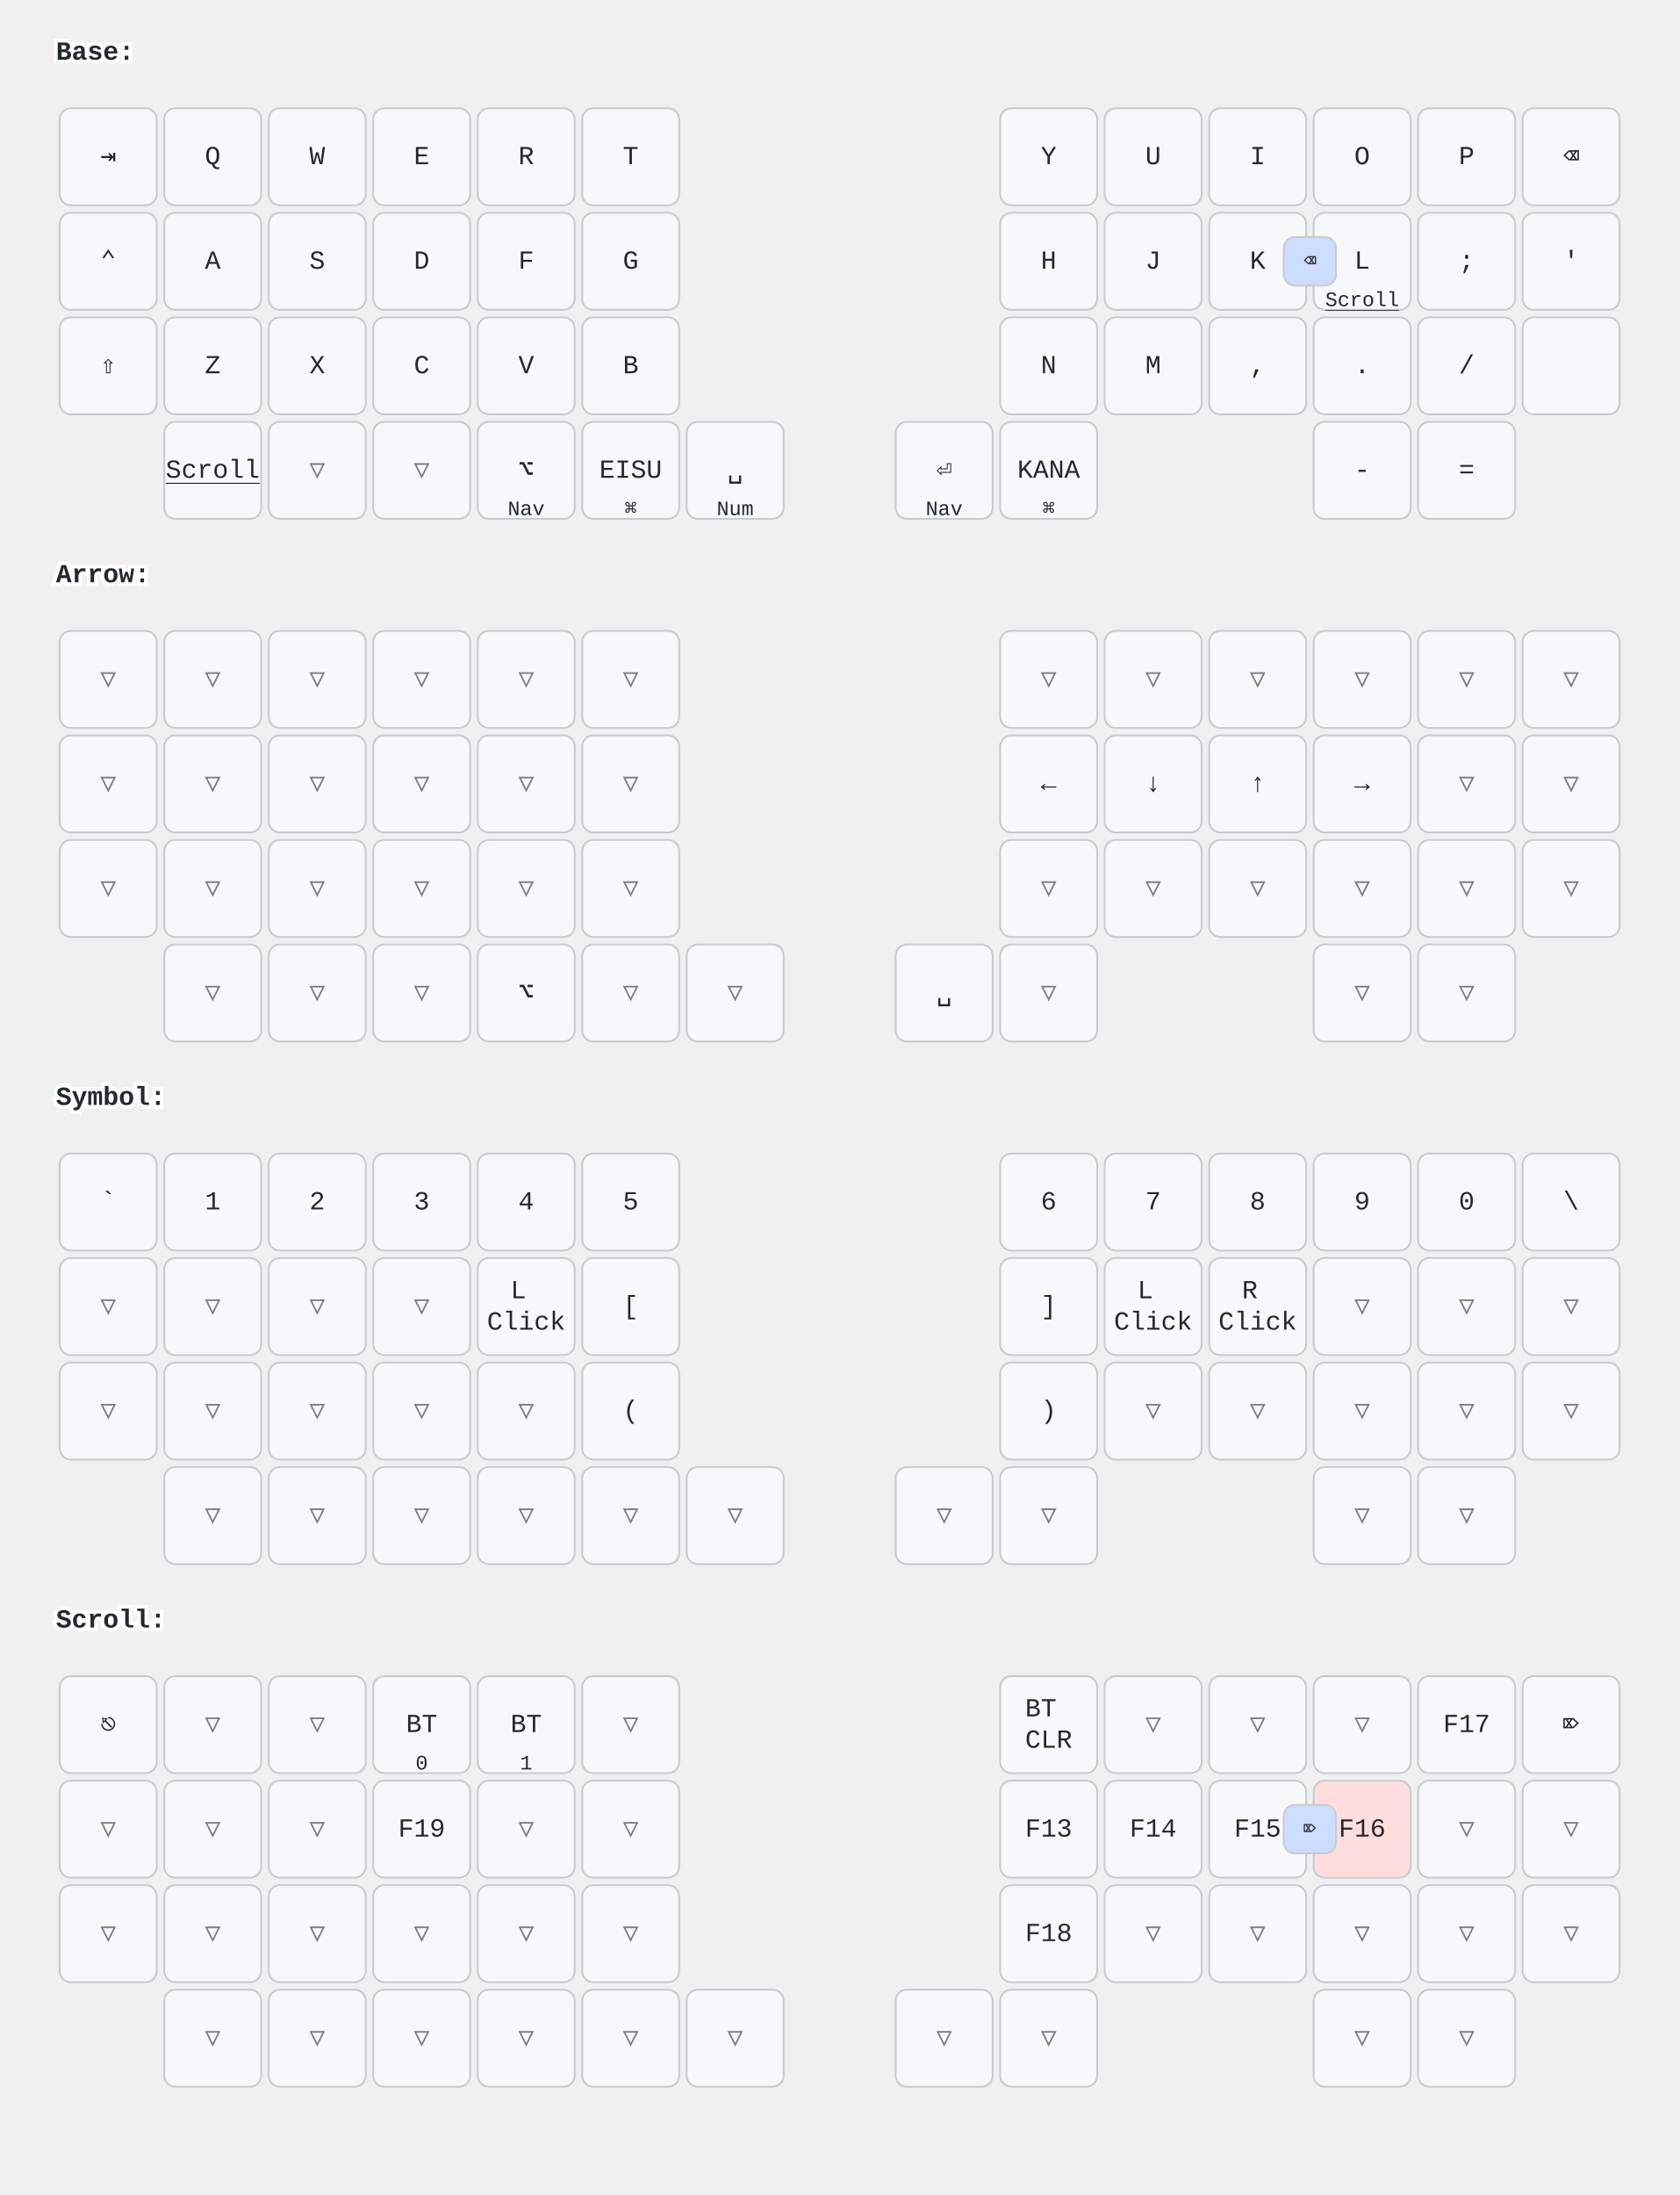
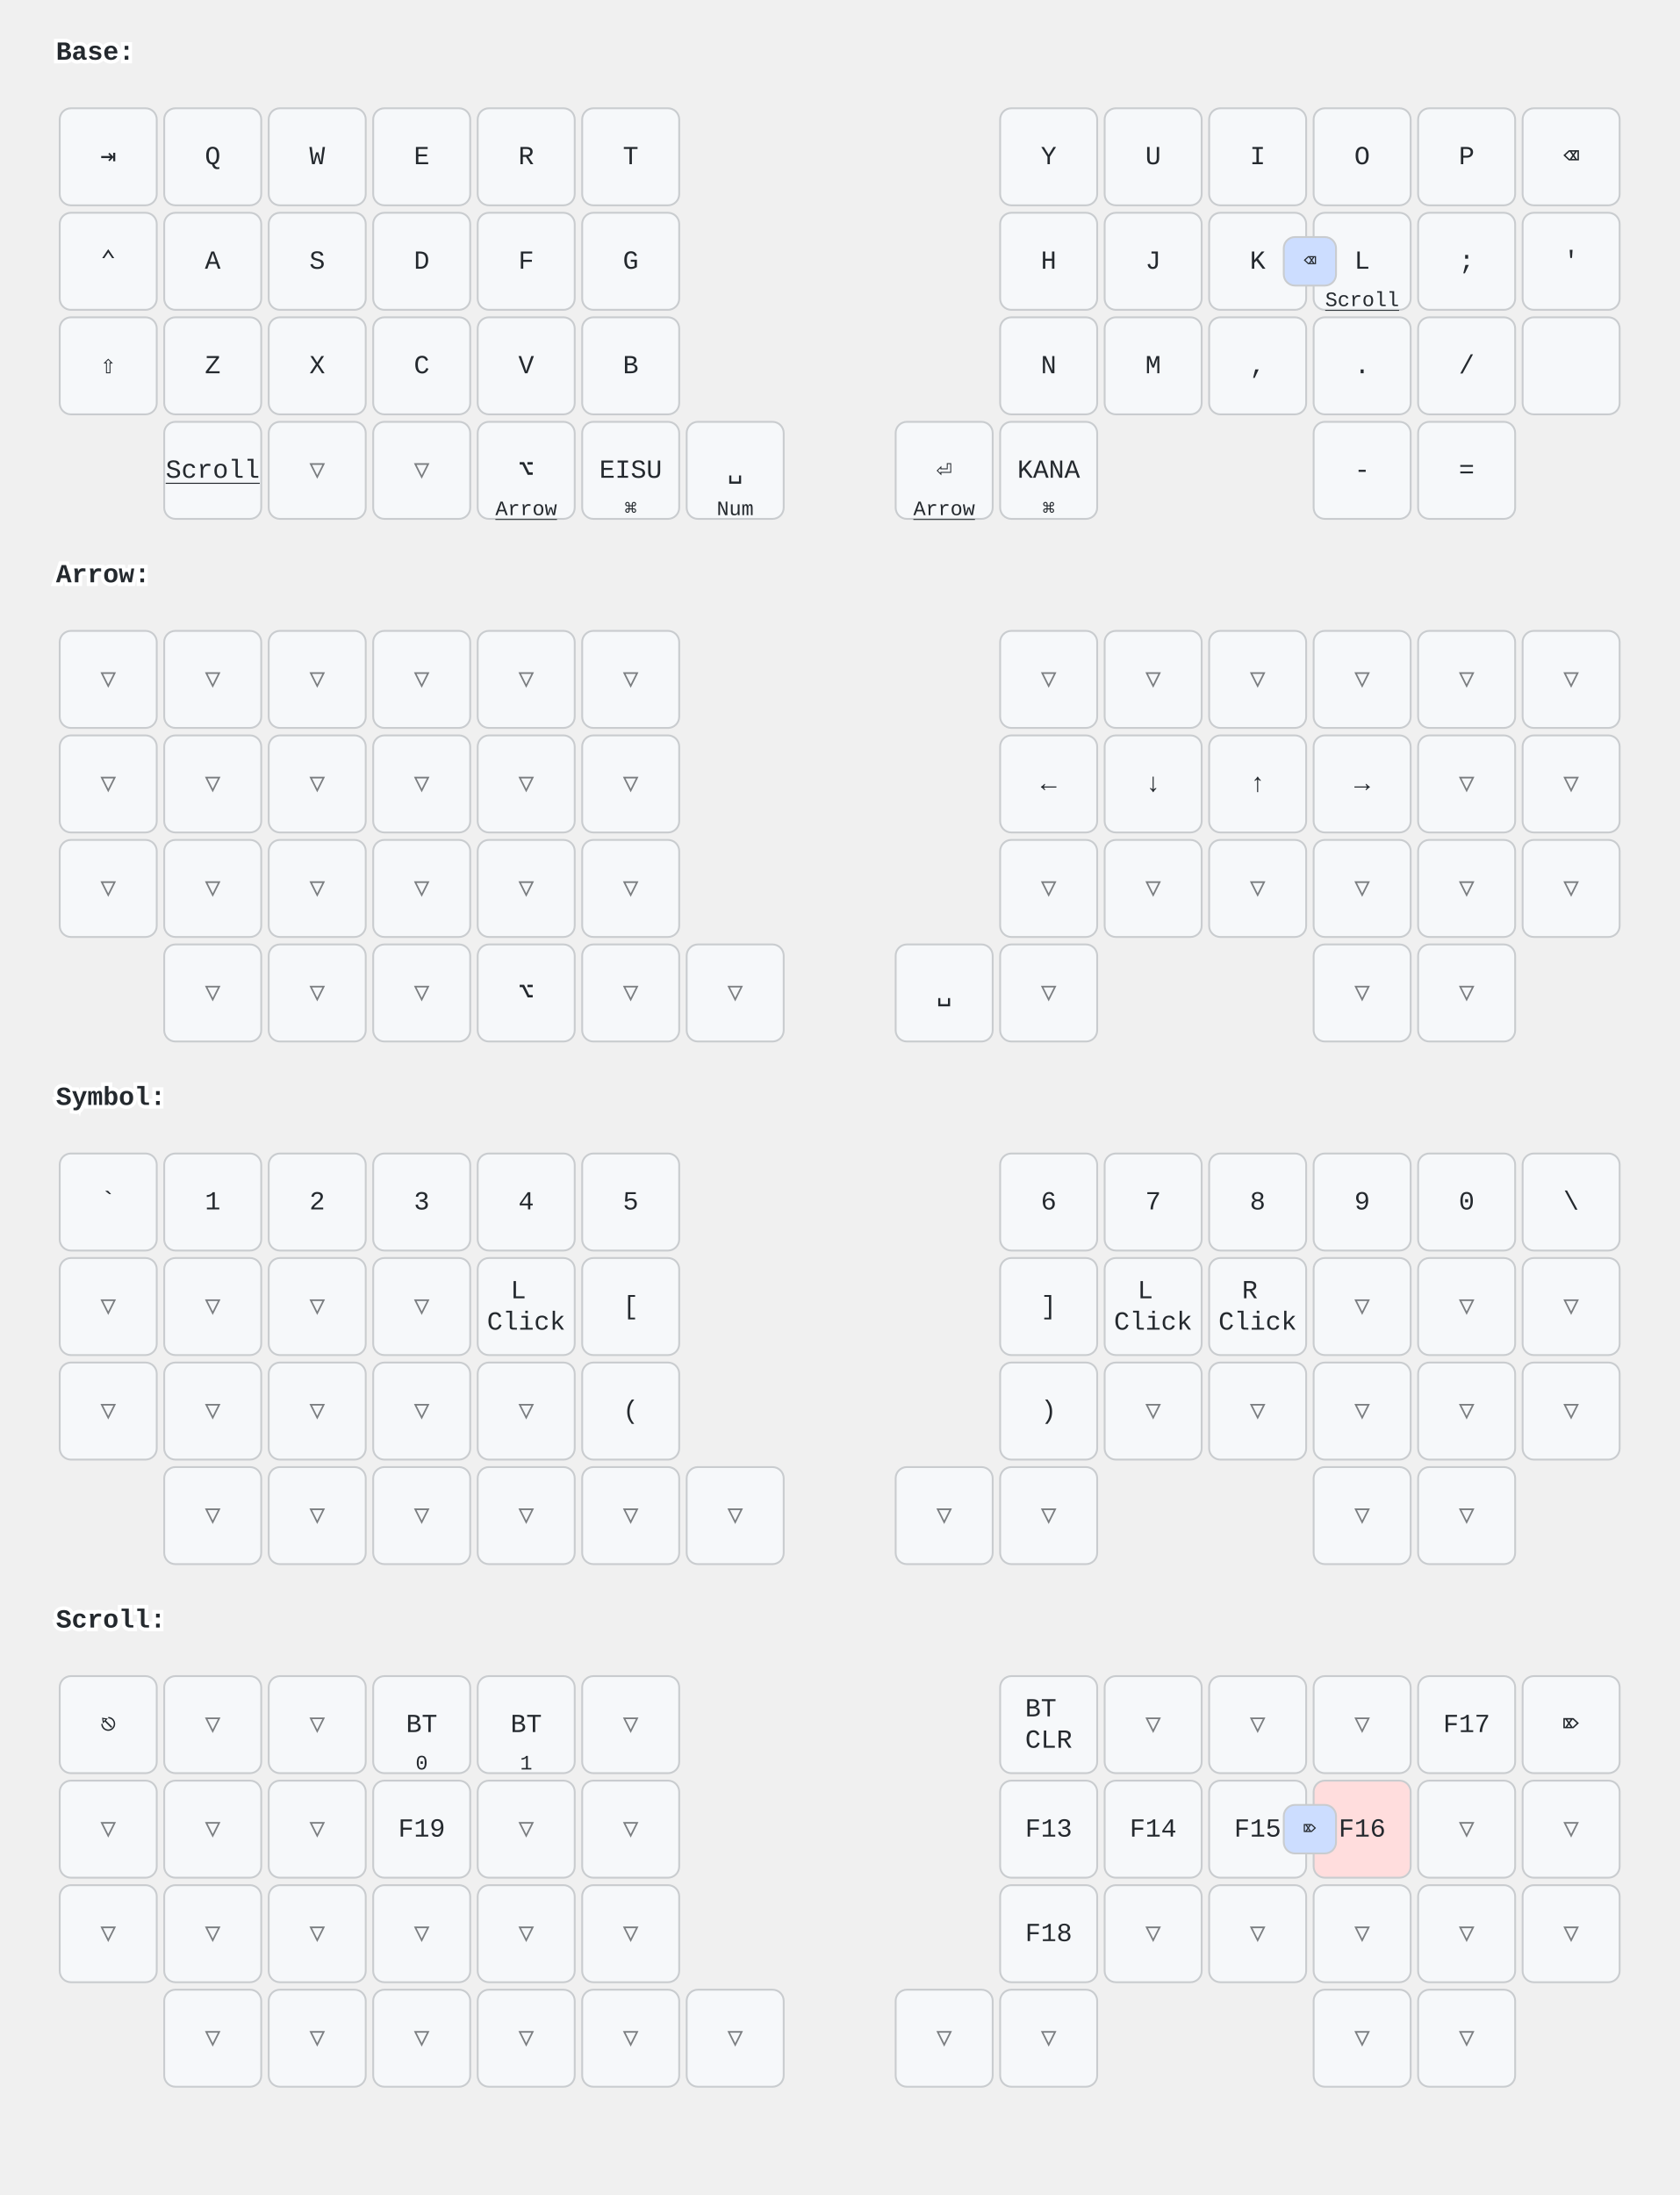
<svg xmlns="http://www.w3.org/2000/svg" width="900" height="1176" viewBox="0 0 900 1176" class="keymap">
  <style>/* inherit to force styles through use tags */
svg path {
    fill: inherit;
}

/* font and background color specifications */
svg.keymap {
    font-family: SFMono-Regular,Consolas,Liberation Mono,Menlo,monospace;
    font-size: 14px;
    font-kerning: normal;
    text-rendering: optimizeLegibility;
    fill: #24292e;
}

/* default key styling */
rect.key {
    fill: #f6f8fa;
}

rect.key, rect.combo {
    stroke: #c9cccf;
    stroke-width: 1;
}

/* default key side styling, only used is draw_key_sides is set */
rect.side {
    filter: brightness(90%);
}

/* color accent for combo boxes */
rect.combo, rect.combo-separate {
    fill: #cdf;
}

/* color accent for held keys */
rect.held, rect.combo.held {
    fill: #fdd;
}

/* color accent for ghost (optional) keys */
rect.ghost, rect.combo.ghost {
    stroke-dasharray: 4, 4;
    stroke-width: 2;
}

text {
    text-anchor: middle;
    dominant-baseline: middle;
}

/* styling for layer labels */
text.label {
    font-weight: bold;
    text-anchor: start;
    stroke: white;
    stroke-width: 4;
    paint-order: stroke;
}

/* styling for optional footer */
text.footer {
    text-anchor: end;
    dominant-baseline: auto;
    stroke: white;
    stroke-width: 4;
    paint-order: stroke;
}

/* styling for combo tap, and key non-tap label text */
text.combo, text.hold, text.shifted, text.left, text.right, text.tl, text.tr, text.bl, text.br {
    font-size: 11px;
}

text.hold, text.bl, text.br {
    text-anchor: middle;
    dominant-baseline: auto;
}

text.shifted, text.tl, text.tr {
    text-anchor: middle;
    dominant-baseline: hanging;
}

text.left, text.tl, text.bl {
    text-anchor: start;
}

text.right, text.tr, text.br {
    text-anchor: end;
}

text.layer-activator {
    text-decoration: underline;
}

/* styling for hold/shifted label text in combo box */
text.combo.hold, text.combo.shifted, text.combo.left, text.combo.right {
    font-size: 8px;
}

/* lighter symbol for transparent keys */
text.trans {
    fill: #7b7e81;
}

/* styling for combo dendrons */
path.combo {
    stroke-width: 1;
    stroke: gray;
    fill: none;
}

/* Start Tabler Icons Cleanup */
/* cannot use height/width with glyphs */
.icon-tabler &gt; path {
    fill: inherit;
    stroke: inherit;
    stroke-width: 2;
}
/* hide tabler's default box */
.icon-tabler &gt; path[stroke="none"][fill="none"] {
    visibility: hidden;
}
/* End Tabler Icons Cleanup */

@media (prefers-color-scheme: dark) {
svg.keymap { fill: #d1d6db; }
rect.key { fill: #3f4750; }
rect.key, rect.combo { stroke: #60666c; }
rect.combo, rect.combo-separate { fill: #1f3d7a; }
rect.held, rect.combo.held { fill: #854747; }
text.label, text.footer { stroke: black; }
text.trans { fill: #7e8184; }
path.combo { stroke: #7f7f7f; }

}</style>
  <g transform="translate(30, 0)" class="layer-Base">
    <text x="0" y="28" class="label" id="Base">Base:</text>
    <g transform="translate(0, 56)">
      <g transform="translate(28, 28)" class="key keypos-0">
        <rect rx="6" ry="6" x="-26" y="-26" width="52" height="52" class="key" />
        <text x="0" y="0" class="key tap">⇥</text>
      </g>
      <g transform="translate(84, 28)" class="key keypos-1">
        <rect rx="6" ry="6" x="-26" y="-26" width="52" height="52" class="key" />
        <text x="0" y="0" class="key tap">Q</text>
      </g>
      <g transform="translate(140, 28)" class="key keypos-2">
        <rect rx="6" ry="6" x="-26" y="-26" width="52" height="52" class="key" />
        <text x="0" y="0" class="key tap">W</text>
      </g>
      <g transform="translate(196, 28)" class="key keypos-3">
        <rect rx="6" ry="6" x="-26" y="-26" width="52" height="52" class="key" />
        <text x="0" y="0" class="key tap">E</text>
      </g>
      <g transform="translate(252, 28)" class="key keypos-4">
        <rect rx="6" ry="6" x="-26" y="-26" width="52" height="52" class="key" />
        <text x="0" y="0" class="key tap">R</text>
      </g>
      <g transform="translate(308, 28)" class="key keypos-5">
        <rect rx="6" ry="6" x="-26" y="-26" width="52" height="52" class="key" />
        <text x="0" y="0" class="key tap">T</text>
      </g>
      <g transform="translate(532, 28)" class="key keypos-6">
        <rect rx="6" ry="6" x="-26" y="-26" width="52" height="52" class="key" />
        <text x="0" y="0" class="key tap">Y</text>
      </g>
      <g transform="translate(588, 28)" class="key keypos-7">
        <rect rx="6" ry="6" x="-26" y="-26" width="52" height="52" class="key" />
        <text x="0" y="0" class="key tap">U</text>
      </g>
      <g transform="translate(644, 28)" class="key keypos-8">
        <rect rx="6" ry="6" x="-26" y="-26" width="52" height="52" class="key" />
        <text x="0" y="0" class="key tap">I</text>
      </g>
      <g transform="translate(700, 28)" class="key keypos-9">
        <rect rx="6" ry="6" x="-26" y="-26" width="52" height="52" class="key" />
        <text x="0" y="0" class="key tap">O</text>
      </g>
      <g transform="translate(756, 28)" class="key keypos-10">
        <rect rx="6" ry="6" x="-26" y="-26" width="52" height="52" class="key" />
        <text x="0" y="0" class="key tap">P</text>
      </g>
      <g transform="translate(812, 28)" class="key keypos-11">
        <rect rx="6" ry="6" x="-26" y="-26" width="52" height="52" class="key" />
        <text x="0" y="0" class="key tap">⌫</text>
      </g>
      <g transform="translate(28, 84)" class="key keypos-12">
        <rect rx="6" ry="6" x="-26" y="-26" width="52" height="52" class="key" />
        <text x="0" y="0" class="key tap">⌃</text>
      </g>
      <g transform="translate(84, 84)" class="key keypos-13">
        <rect rx="6" ry="6" x="-26" y="-26" width="52" height="52" class="key" />
        <text x="0" y="0" class="key tap">A</text>
      </g>
      <g transform="translate(140, 84)" class="key keypos-14">
        <rect rx="6" ry="6" x="-26" y="-26" width="52" height="52" class="key" />
        <text x="0" y="0" class="key tap">S</text>
      </g>
      <g transform="translate(196, 84)" class="key keypos-15">
        <rect rx="6" ry="6" x="-26" y="-26" width="52" height="52" class="key" />
        <text x="0" y="0" class="key tap">D</text>
      </g>
      <g transform="translate(252, 84)" class="key keypos-16">
        <rect rx="6" ry="6" x="-26" y="-26" width="52" height="52" class="key" />
        <text x="0" y="0" class="key tap">F</text>
      </g>
      <g transform="translate(308, 84)" class="key keypos-17">
        <rect rx="6" ry="6" x="-26" y="-26" width="52" height="52" class="key" />
        <text x="0" y="0" class="key tap">G</text>
      </g>
      <g transform="translate(532, 84)" class="key keypos-18">
        <rect rx="6" ry="6" x="-26" y="-26" width="52" height="52" class="key" />
        <text x="0" y="0" class="key tap">H</text>
      </g>
      <g transform="translate(588, 84)" class="key keypos-19">
        <rect rx="6" ry="6" x="-26" y="-26" width="52" height="52" class="key" />
        <text x="0" y="0" class="key tap">J</text>
      </g>
      <g transform="translate(644, 84)" class="key keypos-20">
        <rect rx="6" ry="6" x="-26" y="-26" width="52" height="52" class="key" />
        <text x="0" y="0" class="key tap">K</text>
      </g>
      <g transform="translate(700, 84)" class="key keypos-21">
        <rect rx="6" ry="6" x="-26" y="-26" width="52" height="52" class="key" />
        <text x="0" y="0" class="key tap">L</text>
        <a href="#Scroll">
          <text x="0" y="24" class="key hold layer-activator">Scroll</text>
        </a>
      </g>
      <g transform="translate(756, 84)" class="key keypos-22">
        <rect rx="6" ry="6" x="-26" y="-26" width="52" height="52" class="key" />
        <text x="0" y="0" class="key tap">;</text>
      </g>
      <g transform="translate(812, 84)" class="key keypos-23">
        <rect rx="6" ry="6" x="-26" y="-26" width="52" height="52" class="key" />
        <text x="0" y="0" class="key tap">'</text>
      </g>
      <g transform="translate(28, 140)" class="key keypos-24">
        <rect rx="6" ry="6" x="-26" y="-26" width="52" height="52" class="key" />
        <text x="0" y="0" class="key tap">⇧</text>
      </g>
      <g transform="translate(84, 140)" class="key keypos-25">
        <rect rx="6" ry="6" x="-26" y="-26" width="52" height="52" class="key" />
        <text x="0" y="0" class="key tap">Z</text>
      </g>
      <g transform="translate(140, 140)" class="key keypos-26">
        <rect rx="6" ry="6" x="-26" y="-26" width="52" height="52" class="key" />
        <text x="0" y="0" class="key tap">X</text>
      </g>
      <g transform="translate(196, 140)" class="key keypos-27">
        <rect rx="6" ry="6" x="-26" y="-26" width="52" height="52" class="key" />
        <text x="0" y="0" class="key tap">C</text>
      </g>
      <g transform="translate(252, 140)" class="key keypos-28">
        <rect rx="6" ry="6" x="-26" y="-26" width="52" height="52" class="key" />
        <text x="0" y="0" class="key tap">V</text>
      </g>
      <g transform="translate(308, 140)" class="key keypos-29">
        <rect rx="6" ry="6" x="-26" y="-26" width="52" height="52" class="key" />
        <text x="0" y="0" class="key tap">B</text>
      </g>
      <g transform="translate(532, 140)" class="key keypos-30">
        <rect rx="6" ry="6" x="-26" y="-26" width="52" height="52" class="key" />
        <text x="0" y="0" class="key tap">N</text>
      </g>
      <g transform="translate(588, 140)" class="key keypos-31">
        <rect rx="6" ry="6" x="-26" y="-26" width="52" height="52" class="key" />
        <text x="0" y="0" class="key tap">M</text>
      </g>
      <g transform="translate(644, 140)" class="key keypos-32">
        <rect rx="6" ry="6" x="-26" y="-26" width="52" height="52" class="key" />
        <text x="0" y="0" class="key tap">,</text>
      </g>
      <g transform="translate(700, 140)" class="key keypos-33">
        <rect rx="6" ry="6" x="-26" y="-26" width="52" height="52" class="key" />
        <text x="0" y="0" class="key tap">.</text>
      </g>
      <g transform="translate(756, 140)" class="key keypos-34">
        <rect rx="6" ry="6" x="-26" y="-26" width="52" height="52" class="key" />
        <text x="0" y="0" class="key tap">/</text>
      </g>
      <g transform="translate(812, 140)" class="key keypos-35">
        <rect rx="6" ry="6" x="-26" y="-26" width="52" height="52" class="key" />
      </g>
      <g transform="translate(84, 196)" class="key keypos-36">
        <rect rx="6" ry="6" x="-26" y="-26" width="52" height="52" class="key" />
        <a href="#Scroll">
          <text x="0" y="0" class="key tap layer-activator">Scroll</text>
        </a>
      </g>
      <g transform="translate(140, 196)" class="key trans keypos-37">
        <rect rx="6" ry="6" x="-26" y="-26" width="52" height="52" class="key trans" />
        <text x="0" y="0" class="key trans tap">▽</text>
      </g>
      <g transform="translate(196, 196)" class="key trans keypos-38">
        <rect rx="6" ry="6" x="-26" y="-26" width="52" height="52" class="key trans" />
        <text x="0" y="0" class="key trans tap">▽</text>
      </g>
      <g transform="translate(252, 196)" class="key keypos-39">
        <rect rx="6" ry="6" x="-26" y="-26" width="52" height="52" class="key" />
        <text x="0" y="0" class="key tap">⌥</text>
-         <text x="0" y="24" class="key hold">Nav</text>
+         <a href="#Arrow">
+           <text x="0" y="24" class="key hold layer-activator">Arrow</text>
+         </a>
      </g>
      <g transform="translate(308, 196)" class="key keypos-40">
        <rect rx="6" ry="6" x="-26" y="-26" width="52" height="52" class="key" />
        <text x="0" y="0" class="key tap">EISU</text>
        <text x="0" y="24" class="key hold">⌘</text>
      </g>
      <g transform="translate(364, 196)" class="key keypos-41">
        <rect rx="6" ry="6" x="-26" y="-26" width="52" height="52" class="key" />
        <text x="0" y="0" class="key tap">␣</text>
        <text x="0" y="24" class="key hold">Num</text>
      </g>
      <g transform="translate(476, 196)" class="key keypos-42">
        <rect rx="6" ry="6" x="-26" y="-26" width="52" height="52" class="key" />
        <text x="0" y="0" class="key tap">⏎</text>
-         <text x="0" y="24" class="key hold">Nav</text>
+         <a href="#Arrow">
+           <text x="0" y="24" class="key hold layer-activator">Arrow</text>
+         </a>
      </g>
      <g transform="translate(532, 196)" class="key keypos-43">
        <rect rx="6" ry="6" x="-26" y="-26" width="52" height="52" class="key" />
        <text x="0" y="0" class="key tap">KANA</text>
        <text x="0" y="24" class="key hold">⌘</text>
      </g>
      <g transform="translate(700, 196)" class="key keypos-44">
        <rect rx="6" ry="6" x="-26" y="-26" width="52" height="52" class="key" />
        <text x="0" y="0" class="key tap">-</text>
      </g>
      <g transform="translate(756, 196)" class="key keypos-45">
        <rect rx="6" ry="6" x="-26" y="-26" width="52" height="52" class="key" />
        <text x="0" y="0" class="key tap">=</text>
      </g>
      <g class="combo combopos-0">
        <rect rx="6" ry="6" x="658" y="71" width="28" height="26" class="combo" />
        <text x="672" y="84" class="combo tap">⌫</text>
      </g>
    </g>
  </g>
  <g transform="translate(30, 280)" class="layer-Arrow">
    <text x="0" y="28" class="label" id="Arrow">Arrow:</text>
    <g transform="translate(0, 56)">
      <g transform="translate(28, 28)" class="key trans keypos-0">
        <rect rx="6" ry="6" x="-26" y="-26" width="52" height="52" class="key trans" />
        <text x="0" y="0" class="key trans tap">▽</text>
      </g>
      <g transform="translate(84, 28)" class="key trans keypos-1">
        <rect rx="6" ry="6" x="-26" y="-26" width="52" height="52" class="key trans" />
        <text x="0" y="0" class="key trans tap">▽</text>
      </g>
      <g transform="translate(140, 28)" class="key trans keypos-2">
        <rect rx="6" ry="6" x="-26" y="-26" width="52" height="52" class="key trans" />
        <text x="0" y="0" class="key trans tap">▽</text>
      </g>
      <g transform="translate(196, 28)" class="key trans keypos-3">
        <rect rx="6" ry="6" x="-26" y="-26" width="52" height="52" class="key trans" />
        <text x="0" y="0" class="key trans tap">▽</text>
      </g>
      <g transform="translate(252, 28)" class="key trans keypos-4">
        <rect rx="6" ry="6" x="-26" y="-26" width="52" height="52" class="key trans" />
        <text x="0" y="0" class="key trans tap">▽</text>
      </g>
      <g transform="translate(308, 28)" class="key trans keypos-5">
        <rect rx="6" ry="6" x="-26" y="-26" width="52" height="52" class="key trans" />
        <text x="0" y="0" class="key trans tap">▽</text>
      </g>
      <g transform="translate(532, 28)" class="key trans keypos-6">
        <rect rx="6" ry="6" x="-26" y="-26" width="52" height="52" class="key trans" />
        <text x="0" y="0" class="key trans tap">▽</text>
      </g>
      <g transform="translate(588, 28)" class="key trans keypos-7">
        <rect rx="6" ry="6" x="-26" y="-26" width="52" height="52" class="key trans" />
        <text x="0" y="0" class="key trans tap">▽</text>
      </g>
      <g transform="translate(644, 28)" class="key trans keypos-8">
        <rect rx="6" ry="6" x="-26" y="-26" width="52" height="52" class="key trans" />
        <text x="0" y="0" class="key trans tap">▽</text>
      </g>
      <g transform="translate(700, 28)" class="key trans keypos-9">
        <rect rx="6" ry="6" x="-26" y="-26" width="52" height="52" class="key trans" />
        <text x="0" y="0" class="key trans tap">▽</text>
      </g>
      <g transform="translate(756, 28)" class="key trans keypos-10">
        <rect rx="6" ry="6" x="-26" y="-26" width="52" height="52" class="key trans" />
        <text x="0" y="0" class="key trans tap">▽</text>
      </g>
      <g transform="translate(812, 28)" class="key trans keypos-11">
        <rect rx="6" ry="6" x="-26" y="-26" width="52" height="52" class="key trans" />
        <text x="0" y="0" class="key trans tap">▽</text>
      </g>
      <g transform="translate(28, 84)" class="key trans keypos-12">
        <rect rx="6" ry="6" x="-26" y="-26" width="52" height="52" class="key trans" />
        <text x="0" y="0" class="key trans tap">▽</text>
      </g>
      <g transform="translate(84, 84)" class="key trans keypos-13">
        <rect rx="6" ry="6" x="-26" y="-26" width="52" height="52" class="key trans" />
        <text x="0" y="0" class="key trans tap">▽</text>
      </g>
      <g transform="translate(140, 84)" class="key trans keypos-14">
        <rect rx="6" ry="6" x="-26" y="-26" width="52" height="52" class="key trans" />
        <text x="0" y="0" class="key trans tap">▽</text>
      </g>
      <g transform="translate(196, 84)" class="key trans keypos-15">
        <rect rx="6" ry="6" x="-26" y="-26" width="52" height="52" class="key trans" />
        <text x="0" y="0" class="key trans tap">▽</text>
      </g>
      <g transform="translate(252, 84)" class="key trans keypos-16">
        <rect rx="6" ry="6" x="-26" y="-26" width="52" height="52" class="key trans" />
        <text x="0" y="0" class="key trans tap">▽</text>
      </g>
      <g transform="translate(308, 84)" class="key trans keypos-17">
        <rect rx="6" ry="6" x="-26" y="-26" width="52" height="52" class="key trans" />
        <text x="0" y="0" class="key trans tap">▽</text>
      </g>
      <g transform="translate(532, 84)" class="key keypos-18">
        <rect rx="6" ry="6" x="-26" y="-26" width="52" height="52" class="key" />
        <text x="0" y="0" class="key tap">←</text>
      </g>
      <g transform="translate(588, 84)" class="key keypos-19">
        <rect rx="6" ry="6" x="-26" y="-26" width="52" height="52" class="key" />
        <text x="0" y="0" class="key tap">↓</text>
      </g>
      <g transform="translate(644, 84)" class="key keypos-20">
        <rect rx="6" ry="6" x="-26" y="-26" width="52" height="52" class="key" />
        <text x="0" y="0" class="key tap">↑</text>
      </g>
      <g transform="translate(700, 84)" class="key keypos-21">
        <rect rx="6" ry="6" x="-26" y="-26" width="52" height="52" class="key" />
        <text x="0" y="0" class="key tap">→</text>
      </g>
      <g transform="translate(756, 84)" class="key trans keypos-22">
        <rect rx="6" ry="6" x="-26" y="-26" width="52" height="52" class="key trans" />
        <text x="0" y="0" class="key trans tap">▽</text>
      </g>
      <g transform="translate(812, 84)" class="key trans keypos-23">
        <rect rx="6" ry="6" x="-26" y="-26" width="52" height="52" class="key trans" />
        <text x="0" y="0" class="key trans tap">▽</text>
      </g>
      <g transform="translate(28, 140)" class="key trans keypos-24">
        <rect rx="6" ry="6" x="-26" y="-26" width="52" height="52" class="key trans" />
        <text x="0" y="0" class="key trans tap">▽</text>
      </g>
      <g transform="translate(84, 140)" class="key trans keypos-25">
        <rect rx="6" ry="6" x="-26" y="-26" width="52" height="52" class="key trans" />
        <text x="0" y="0" class="key trans tap">▽</text>
      </g>
      <g transform="translate(140, 140)" class="key trans keypos-26">
        <rect rx="6" ry="6" x="-26" y="-26" width="52" height="52" class="key trans" />
        <text x="0" y="0" class="key trans tap">▽</text>
      </g>
      <g transform="translate(196, 140)" class="key trans keypos-27">
        <rect rx="6" ry="6" x="-26" y="-26" width="52" height="52" class="key trans" />
        <text x="0" y="0" class="key trans tap">▽</text>
      </g>
      <g transform="translate(252, 140)" class="key trans keypos-28">
        <rect rx="6" ry="6" x="-26" y="-26" width="52" height="52" class="key trans" />
        <text x="0" y="0" class="key trans tap">▽</text>
      </g>
      <g transform="translate(308, 140)" class="key trans keypos-29">
        <rect rx="6" ry="6" x="-26" y="-26" width="52" height="52" class="key trans" />
        <text x="0" y="0" class="key trans tap">▽</text>
      </g>
      <g transform="translate(532, 140)" class="key trans keypos-30">
        <rect rx="6" ry="6" x="-26" y="-26" width="52" height="52" class="key trans" />
        <text x="0" y="0" class="key trans tap">▽</text>
      </g>
      <g transform="translate(588, 140)" class="key trans keypos-31">
        <rect rx="6" ry="6" x="-26" y="-26" width="52" height="52" class="key trans" />
        <text x="0" y="0" class="key trans tap">▽</text>
      </g>
      <g transform="translate(644, 140)" class="key trans keypos-32">
        <rect rx="6" ry="6" x="-26" y="-26" width="52" height="52" class="key trans" />
        <text x="0" y="0" class="key trans tap">▽</text>
      </g>
      <g transform="translate(700, 140)" class="key trans keypos-33">
        <rect rx="6" ry="6" x="-26" y="-26" width="52" height="52" class="key trans" />
        <text x="0" y="0" class="key trans tap">▽</text>
      </g>
      <g transform="translate(756, 140)" class="key trans keypos-34">
        <rect rx="6" ry="6" x="-26" y="-26" width="52" height="52" class="key trans" />
        <text x="0" y="0" class="key trans tap">▽</text>
      </g>
      <g transform="translate(812, 140)" class="key trans keypos-35">
        <rect rx="6" ry="6" x="-26" y="-26" width="52" height="52" class="key trans" />
        <text x="0" y="0" class="key trans tap">▽</text>
      </g>
      <g transform="translate(84, 196)" class="key trans keypos-36">
        <rect rx="6" ry="6" x="-26" y="-26" width="52" height="52" class="key trans" />
        <text x="0" y="0" class="key trans tap">▽</text>
      </g>
      <g transform="translate(140, 196)" class="key trans keypos-37">
        <rect rx="6" ry="6" x="-26" y="-26" width="52" height="52" class="key trans" />
        <text x="0" y="0" class="key trans tap">▽</text>
      </g>
      <g transform="translate(196, 196)" class="key trans keypos-38">
        <rect rx="6" ry="6" x="-26" y="-26" width="52" height="52" class="key trans" />
        <text x="0" y="0" class="key trans tap">▽</text>
      </g>
      <g transform="translate(252, 196)" class="key keypos-39">
        <rect rx="6" ry="6" x="-26" y="-26" width="52" height="52" class="key" />
        <text x="0" y="0" class="key tap">⌥</text>
      </g>
      <g transform="translate(308, 196)" class="key trans keypos-40">
        <rect rx="6" ry="6" x="-26" y="-26" width="52" height="52" class="key trans" />
        <text x="0" y="0" class="key trans tap">▽</text>
      </g>
      <g transform="translate(364, 196)" class="key trans keypos-41">
        <rect rx="6" ry="6" x="-26" y="-26" width="52" height="52" class="key trans" />
        <text x="0" y="0" class="key trans tap">▽</text>
      </g>
      <g transform="translate(476, 196)" class="key keypos-42">
        <rect rx="6" ry="6" x="-26" y="-26" width="52" height="52" class="key" />
        <text x="0" y="0" class="key tap">␣</text>
      </g>
      <g transform="translate(532, 196)" class="key trans keypos-43">
        <rect rx="6" ry="6" x="-26" y="-26" width="52" height="52" class="key trans" />
        <text x="0" y="0" class="key trans tap">▽</text>
      </g>
      <g transform="translate(700, 196)" class="key trans keypos-44">
        <rect rx="6" ry="6" x="-26" y="-26" width="52" height="52" class="key trans" />
        <text x="0" y="0" class="key trans tap">▽</text>
      </g>
      <g transform="translate(756, 196)" class="key trans keypos-45">
        <rect rx="6" ry="6" x="-26" y="-26" width="52" height="52" class="key trans" />
        <text x="0" y="0" class="key trans tap">▽</text>
      </g>
    </g>
  </g>
  <g transform="translate(30, 560)" class="layer-Symbol">
    <text x="0" y="28" class="label" id="Symbol">Symbol:</text>
    <g transform="translate(0, 56)">
      <g transform="translate(28, 28)" class="key keypos-0">
        <rect rx="6" ry="6" x="-26" y="-26" width="52" height="52" class="key" />
        <text x="0" y="0" class="key tap">`</text>
      </g>
      <g transform="translate(84, 28)" class="key keypos-1">
        <rect rx="6" ry="6" x="-26" y="-26" width="52" height="52" class="key" />
        <text x="0" y="0" class="key tap">1</text>
      </g>
      <g transform="translate(140, 28)" class="key keypos-2">
        <rect rx="6" ry="6" x="-26" y="-26" width="52" height="52" class="key" />
        <text x="0" y="0" class="key tap">2</text>
      </g>
      <g transform="translate(196, 28)" class="key keypos-3">
        <rect rx="6" ry="6" x="-26" y="-26" width="52" height="52" class="key" />
        <text x="0" y="0" class="key tap">3</text>
      </g>
      <g transform="translate(252, 28)" class="key keypos-4">
        <rect rx="6" ry="6" x="-26" y="-26" width="52" height="52" class="key" />
        <text x="0" y="0" class="key tap">4</text>
      </g>
      <g transform="translate(308, 28)" class="key keypos-5">
        <rect rx="6" ry="6" x="-26" y="-26" width="52" height="52" class="key" />
        <text x="0" y="0" class="key tap">5</text>
      </g>
      <g transform="translate(532, 28)" class="key keypos-6">
        <rect rx="6" ry="6" x="-26" y="-26" width="52" height="52" class="key" />
        <text x="0" y="0" class="key tap">6</text>
      </g>
      <g transform="translate(588, 28)" class="key keypos-7">
        <rect rx="6" ry="6" x="-26" y="-26" width="52" height="52" class="key" />
        <text x="0" y="0" class="key tap">7</text>
      </g>
      <g transform="translate(644, 28)" class="key keypos-8">
        <rect rx="6" ry="6" x="-26" y="-26" width="52" height="52" class="key" />
        <text x="0" y="0" class="key tap">8</text>
      </g>
      <g transform="translate(700, 28)" class="key keypos-9">
        <rect rx="6" ry="6" x="-26" y="-26" width="52" height="52" class="key" />
        <text x="0" y="0" class="key tap">9</text>
      </g>
      <g transform="translate(756, 28)" class="key keypos-10">
        <rect rx="6" ry="6" x="-26" y="-26" width="52" height="52" class="key" />
        <text x="0" y="0" class="key tap">0</text>
      </g>
      <g transform="translate(812, 28)" class="key keypos-11">
        <rect rx="6" ry="6" x="-26" y="-26" width="52" height="52" class="key" />
        <text x="0" y="0" class="key tap">\</text>
      </g>
      <g transform="translate(28, 84)" class="key trans keypos-12">
        <rect rx="6" ry="6" x="-26" y="-26" width="52" height="52" class="key trans" />
        <text x="0" y="0" class="key trans tap">▽</text>
      </g>
      <g transform="translate(84, 84)" class="key trans keypos-13">
        <rect rx="6" ry="6" x="-26" y="-26" width="52" height="52" class="key trans" />
        <text x="0" y="0" class="key trans tap">▽</text>
      </g>
      <g transform="translate(140, 84)" class="key trans keypos-14">
        <rect rx="6" ry="6" x="-26" y="-26" width="52" height="52" class="key trans" />
        <text x="0" y="0" class="key trans tap">▽</text>
      </g>
      <g transform="translate(196, 84)" class="key trans keypos-15">
        <rect rx="6" ry="6" x="-26" y="-26" width="52" height="52" class="key trans" />
        <text x="0" y="0" class="key trans tap">▽</text>
      </g>
      <g transform="translate(252, 84)" class="key keypos-16">
        <rect rx="6" ry="6" x="-26" y="-26" width="52" height="52" class="key" />
        <text x="0" y="0" class="key tap">
          <tspan x="0" dy="-0.6em">L</tspan>
          <tspan x="0" dy="1.2em">Click</tspan>
        </text>
      </g>
      <g transform="translate(308, 84)" class="key keypos-17">
        <rect rx="6" ry="6" x="-26" y="-26" width="52" height="52" class="key" />
        <text x="0" y="0" class="key tap">[</text>
      </g>
      <g transform="translate(532, 84)" class="key keypos-18">
        <rect rx="6" ry="6" x="-26" y="-26" width="52" height="52" class="key" />
        <text x="0" y="0" class="key tap">]</text>
      </g>
      <g transform="translate(588, 84)" class="key keypos-19">
        <rect rx="6" ry="6" x="-26" y="-26" width="52" height="52" class="key" />
        <text x="0" y="0" class="key tap">
          <tspan x="0" dy="-0.6em">L</tspan>
          <tspan x="0" dy="1.2em">Click</tspan>
        </text>
      </g>
      <g transform="translate(644, 84)" class="key keypos-20">
        <rect rx="6" ry="6" x="-26" y="-26" width="52" height="52" class="key" />
        <text x="0" y="0" class="key tap">
          <tspan x="0" dy="-0.6em">R</tspan>
          <tspan x="0" dy="1.2em">Click</tspan>
        </text>
      </g>
      <g transform="translate(700, 84)" class="key trans keypos-21">
        <rect rx="6" ry="6" x="-26" y="-26" width="52" height="52" class="key trans" />
        <text x="0" y="0" class="key trans tap">▽</text>
      </g>
      <g transform="translate(756, 84)" class="key trans keypos-22">
        <rect rx="6" ry="6" x="-26" y="-26" width="52" height="52" class="key trans" />
        <text x="0" y="0" class="key trans tap">▽</text>
      </g>
      <g transform="translate(812, 84)" class="key trans keypos-23">
        <rect rx="6" ry="6" x="-26" y="-26" width="52" height="52" class="key trans" />
        <text x="0" y="0" class="key trans tap">▽</text>
      </g>
      <g transform="translate(28, 140)" class="key trans keypos-24">
        <rect rx="6" ry="6" x="-26" y="-26" width="52" height="52" class="key trans" />
        <text x="0" y="0" class="key trans tap">▽</text>
      </g>
      <g transform="translate(84, 140)" class="key trans keypos-25">
        <rect rx="6" ry="6" x="-26" y="-26" width="52" height="52" class="key trans" />
        <text x="0" y="0" class="key trans tap">▽</text>
      </g>
      <g transform="translate(140, 140)" class="key trans keypos-26">
        <rect rx="6" ry="6" x="-26" y="-26" width="52" height="52" class="key trans" />
        <text x="0" y="0" class="key trans tap">▽</text>
      </g>
      <g transform="translate(196, 140)" class="key trans keypos-27">
        <rect rx="6" ry="6" x="-26" y="-26" width="52" height="52" class="key trans" />
        <text x="0" y="0" class="key trans tap">▽</text>
      </g>
      <g transform="translate(252, 140)" class="key trans keypos-28">
        <rect rx="6" ry="6" x="-26" y="-26" width="52" height="52" class="key trans" />
        <text x="0" y="0" class="key trans tap">▽</text>
      </g>
      <g transform="translate(308, 140)" class="key keypos-29">
        <rect rx="6" ry="6" x="-26" y="-26" width="52" height="52" class="key" />
        <text x="0" y="0" class="key tap">(</text>
      </g>
      <g transform="translate(532, 140)" class="key keypos-30">
        <rect rx="6" ry="6" x="-26" y="-26" width="52" height="52" class="key" />
        <text x="0" y="0" class="key tap">)</text>
      </g>
      <g transform="translate(588, 140)" class="key trans keypos-31">
        <rect rx="6" ry="6" x="-26" y="-26" width="52" height="52" class="key trans" />
        <text x="0" y="0" class="key trans tap">▽</text>
      </g>
      <g transform="translate(644, 140)" class="key trans keypos-32">
        <rect rx="6" ry="6" x="-26" y="-26" width="52" height="52" class="key trans" />
        <text x="0" y="0" class="key trans tap">▽</text>
      </g>
      <g transform="translate(700, 140)" class="key trans keypos-33">
        <rect rx="6" ry="6" x="-26" y="-26" width="52" height="52" class="key trans" />
        <text x="0" y="0" class="key trans tap">▽</text>
      </g>
      <g transform="translate(756, 140)" class="key trans keypos-34">
        <rect rx="6" ry="6" x="-26" y="-26" width="52" height="52" class="key trans" />
        <text x="0" y="0" class="key trans tap">▽</text>
      </g>
      <g transform="translate(812, 140)" class="key trans keypos-35">
        <rect rx="6" ry="6" x="-26" y="-26" width="52" height="52" class="key trans" />
        <text x="0" y="0" class="key trans tap">▽</text>
      </g>
      <g transform="translate(84, 196)" class="key trans keypos-36">
        <rect rx="6" ry="6" x="-26" y="-26" width="52" height="52" class="key trans" />
        <text x="0" y="0" class="key trans tap">▽</text>
      </g>
      <g transform="translate(140, 196)" class="key trans keypos-37">
        <rect rx="6" ry="6" x="-26" y="-26" width="52" height="52" class="key trans" />
        <text x="0" y="0" class="key trans tap">▽</text>
      </g>
      <g transform="translate(196, 196)" class="key trans keypos-38">
        <rect rx="6" ry="6" x="-26" y="-26" width="52" height="52" class="key trans" />
        <text x="0" y="0" class="key trans tap">▽</text>
      </g>
      <g transform="translate(252, 196)" class="key trans keypos-39">
        <rect rx="6" ry="6" x="-26" y="-26" width="52" height="52" class="key trans" />
        <text x="0" y="0" class="key trans tap">▽</text>
      </g>
      <g transform="translate(308, 196)" class="key trans keypos-40">
        <rect rx="6" ry="6" x="-26" y="-26" width="52" height="52" class="key trans" />
        <text x="0" y="0" class="key trans tap">▽</text>
      </g>
      <g transform="translate(364, 196)" class="key trans keypos-41">
        <rect rx="6" ry="6" x="-26" y="-26" width="52" height="52" class="key trans" />
        <text x="0" y="0" class="key trans tap">▽</text>
      </g>
      <g transform="translate(476, 196)" class="key trans keypos-42">
        <rect rx="6" ry="6" x="-26" y="-26" width="52" height="52" class="key trans" />
        <text x="0" y="0" class="key trans tap">▽</text>
      </g>
      <g transform="translate(532, 196)" class="key trans keypos-43">
        <rect rx="6" ry="6" x="-26" y="-26" width="52" height="52" class="key trans" />
        <text x="0" y="0" class="key trans tap">▽</text>
      </g>
      <g transform="translate(700, 196)" class="key trans keypos-44">
        <rect rx="6" ry="6" x="-26" y="-26" width="52" height="52" class="key trans" />
        <text x="0" y="0" class="key trans tap">▽</text>
      </g>
      <g transform="translate(756, 196)" class="key trans keypos-45">
        <rect rx="6" ry="6" x="-26" y="-26" width="52" height="52" class="key trans" />
        <text x="0" y="0" class="key trans tap">▽</text>
      </g>
    </g>
  </g>
  <g transform="translate(30, 840)" class="layer-Scroll">
    <text x="0" y="28" class="label" id="Scroll">Scroll:</text>
    <g transform="translate(0, 56)">
      <g transform="translate(28, 28)" class="key keypos-0">
        <rect rx="6" ry="6" x="-26" y="-26" width="52" height="52" class="key" />
        <text x="0" y="0" class="key tap">⎋</text>
      </g>
      <g transform="translate(84, 28)" class="key trans keypos-1">
        <rect rx="6" ry="6" x="-26" y="-26" width="52" height="52" class="key trans" />
        <text x="0" y="0" class="key trans tap">▽</text>
      </g>
      <g transform="translate(140, 28)" class="key trans keypos-2">
        <rect rx="6" ry="6" x="-26" y="-26" width="52" height="52" class="key trans" />
        <text x="0" y="0" class="key trans tap">▽</text>
      </g>
      <g transform="translate(196, 28)" class="key keypos-3">
        <rect rx="6" ry="6" x="-26" y="-26" width="52" height="52" class="key" />
        <text x="0" y="0" class="key tap">BT</text>
        <text x="0" y="24" class="key hold">0</text>
      </g>
      <g transform="translate(252, 28)" class="key keypos-4">
        <rect rx="6" ry="6" x="-26" y="-26" width="52" height="52" class="key" />
        <text x="0" y="0" class="key tap">BT</text>
        <text x="0" y="24" class="key hold">1</text>
      </g>
      <g transform="translate(308, 28)" class="key trans keypos-5">
        <rect rx="6" ry="6" x="-26" y="-26" width="52" height="52" class="key trans" />
        <text x="0" y="0" class="key trans tap">▽</text>
      </g>
      <g transform="translate(532, 28)" class="key keypos-6">
        <rect rx="6" ry="6" x="-26" y="-26" width="52" height="52" class="key" />
        <text x="0" y="0" class="key tap">
          <tspan x="0" dy="-0.6em">BT</tspan>
          <tspan x="0" dy="1.2em">CLR</tspan>
        </text>
      </g>
      <g transform="translate(588, 28)" class="key trans keypos-7">
        <rect rx="6" ry="6" x="-26" y="-26" width="52" height="52" class="key trans" />
        <text x="0" y="0" class="key trans tap">▽</text>
      </g>
      <g transform="translate(644, 28)" class="key trans keypos-8">
        <rect rx="6" ry="6" x="-26" y="-26" width="52" height="52" class="key trans" />
        <text x="0" y="0" class="key trans tap">▽</text>
      </g>
      <g transform="translate(700, 28)" class="key trans keypos-9">
        <rect rx="6" ry="6" x="-26" y="-26" width="52" height="52" class="key trans" />
        <text x="0" y="0" class="key trans tap">▽</text>
      </g>
      <g transform="translate(756, 28)" class="key keypos-10">
        <rect rx="6" ry="6" x="-26" y="-26" width="52" height="52" class="key" />
        <text x="0" y="0" class="key tap">F17</text>
      </g>
      <g transform="translate(812, 28)" class="key keypos-11">
        <rect rx="6" ry="6" x="-26" y="-26" width="52" height="52" class="key" />
        <text x="0" y="0" class="key tap">⌦</text>
      </g>
      <g transform="translate(28, 84)" class="key trans keypos-12">
        <rect rx="6" ry="6" x="-26" y="-26" width="52" height="52" class="key trans" />
        <text x="0" y="0" class="key trans tap">▽</text>
      </g>
      <g transform="translate(84, 84)" class="key trans keypos-13">
        <rect rx="6" ry="6" x="-26" y="-26" width="52" height="52" class="key trans" />
        <text x="0" y="0" class="key trans tap">▽</text>
      </g>
      <g transform="translate(140, 84)" class="key trans keypos-14">
        <rect rx="6" ry="6" x="-26" y="-26" width="52" height="52" class="key trans" />
        <text x="0" y="0" class="key trans tap">▽</text>
      </g>
      <g transform="translate(196, 84)" class="key keypos-15">
        <rect rx="6" ry="6" x="-26" y="-26" width="52" height="52" class="key" />
        <text x="0" y="0" class="key tap">F19</text>
      </g>
      <g transform="translate(252, 84)" class="key trans keypos-16">
        <rect rx="6" ry="6" x="-26" y="-26" width="52" height="52" class="key trans" />
        <text x="0" y="0" class="key trans tap">▽</text>
      </g>
      <g transform="translate(308, 84)" class="key trans keypos-17">
        <rect rx="6" ry="6" x="-26" y="-26" width="52" height="52" class="key trans" />
        <text x="0" y="0" class="key trans tap">▽</text>
      </g>
      <g transform="translate(532, 84)" class="key keypos-18">
        <rect rx="6" ry="6" x="-26" y="-26" width="52" height="52" class="key" />
        <text x="0" y="0" class="key tap">F13</text>
      </g>
      <g transform="translate(588, 84)" class="key keypos-19">
        <rect rx="6" ry="6" x="-26" y="-26" width="52" height="52" class="key" />
        <text x="0" y="0" class="key tap">F14</text>
      </g>
      <g transform="translate(644, 84)" class="key keypos-20">
        <rect rx="6" ry="6" x="-26" y="-26" width="52" height="52" class="key" />
        <text x="0" y="0" class="key tap">F15</text>
      </g>
      <g transform="translate(700, 84)" class="key held keypos-21">
        <rect rx="6" ry="6" x="-26" y="-26" width="52" height="52" class="key held" />
        <text x="0" y="0" class="key held tap">F16</text>
      </g>
      <g transform="translate(756, 84)" class="key trans keypos-22">
        <rect rx="6" ry="6" x="-26" y="-26" width="52" height="52" class="key trans" />
        <text x="0" y="0" class="key trans tap">▽</text>
      </g>
      <g transform="translate(812, 84)" class="key trans keypos-23">
        <rect rx="6" ry="6" x="-26" y="-26" width="52" height="52" class="key trans" />
        <text x="0" y="0" class="key trans tap">▽</text>
      </g>
      <g transform="translate(28, 140)" class="key trans keypos-24">
        <rect rx="6" ry="6" x="-26" y="-26" width="52" height="52" class="key trans" />
        <text x="0" y="0" class="key trans tap">▽</text>
      </g>
      <g transform="translate(84, 140)" class="key trans keypos-25">
        <rect rx="6" ry="6" x="-26" y="-26" width="52" height="52" class="key trans" />
        <text x="0" y="0" class="key trans tap">▽</text>
      </g>
      <g transform="translate(140, 140)" class="key trans keypos-26">
        <rect rx="6" ry="6" x="-26" y="-26" width="52" height="52" class="key trans" />
        <text x="0" y="0" class="key trans tap">▽</text>
      </g>
      <g transform="translate(196, 140)" class="key trans keypos-27">
        <rect rx="6" ry="6" x="-26" y="-26" width="52" height="52" class="key trans" />
        <text x="0" y="0" class="key trans tap">▽</text>
      </g>
      <g transform="translate(252, 140)" class="key trans keypos-28">
        <rect rx="6" ry="6" x="-26" y="-26" width="52" height="52" class="key trans" />
        <text x="0" y="0" class="key trans tap">▽</text>
      </g>
      <g transform="translate(308, 140)" class="key trans keypos-29">
        <rect rx="6" ry="6" x="-26" y="-26" width="52" height="52" class="key trans" />
        <text x="0" y="0" class="key trans tap">▽</text>
      </g>
      <g transform="translate(532, 140)" class="key keypos-30">
        <rect rx="6" ry="6" x="-26" y="-26" width="52" height="52" class="key" />
        <text x="0" y="0" class="key tap">F18</text>
      </g>
      <g transform="translate(588, 140)" class="key trans keypos-31">
        <rect rx="6" ry="6" x="-26" y="-26" width="52" height="52" class="key trans" />
        <text x="0" y="0" class="key trans tap">▽</text>
      </g>
      <g transform="translate(644, 140)" class="key trans keypos-32">
        <rect rx="6" ry="6" x="-26" y="-26" width="52" height="52" class="key trans" />
        <text x="0" y="0" class="key trans tap">▽</text>
      </g>
      <g transform="translate(700, 140)" class="key trans keypos-33">
        <rect rx="6" ry="6" x="-26" y="-26" width="52" height="52" class="key trans" />
        <text x="0" y="0" class="key trans tap">▽</text>
      </g>
      <g transform="translate(756, 140)" class="key trans keypos-34">
        <rect rx="6" ry="6" x="-26" y="-26" width="52" height="52" class="key trans" />
        <text x="0" y="0" class="key trans tap">▽</text>
      </g>
      <g transform="translate(812, 140)" class="key trans keypos-35">
        <rect rx="6" ry="6" x="-26" y="-26" width="52" height="52" class="key trans" />
        <text x="0" y="0" class="key trans tap">▽</text>
      </g>
      <g transform="translate(84, 196)" class="key trans keypos-36">
        <rect rx="6" ry="6" x="-26" y="-26" width="52" height="52" class="key trans" />
        <text x="0" y="0" class="key trans tap">▽</text>
      </g>
      <g transform="translate(140, 196)" class="key trans keypos-37">
        <rect rx="6" ry="6" x="-26" y="-26" width="52" height="52" class="key trans" />
        <text x="0" y="0" class="key trans tap">▽</text>
      </g>
      <g transform="translate(196, 196)" class="key trans keypos-38">
        <rect rx="6" ry="6" x="-26" y="-26" width="52" height="52" class="key trans" />
        <text x="0" y="0" class="key trans tap">▽</text>
      </g>
      <g transform="translate(252, 196)" class="key trans keypos-39">
        <rect rx="6" ry="6" x="-26" y="-26" width="52" height="52" class="key trans" />
        <text x="0" y="0" class="key trans tap">▽</text>
      </g>
      <g transform="translate(308, 196)" class="key trans keypos-40">
        <rect rx="6" ry="6" x="-26" y="-26" width="52" height="52" class="key trans" />
        <text x="0" y="0" class="key trans tap">▽</text>
      </g>
      <g transform="translate(364, 196)" class="key trans keypos-41">
        <rect rx="6" ry="6" x="-26" y="-26" width="52" height="52" class="key trans" />
        <text x="0" y="0" class="key trans tap">▽</text>
      </g>
      <g transform="translate(476, 196)" class="key trans keypos-42">
        <rect rx="6" ry="6" x="-26" y="-26" width="52" height="52" class="key trans" />
        <text x="0" y="0" class="key trans tap">▽</text>
      </g>
      <g transform="translate(532, 196)" class="key trans keypos-43">
        <rect rx="6" ry="6" x="-26" y="-26" width="52" height="52" class="key trans" />
        <text x="0" y="0" class="key trans tap">▽</text>
      </g>
      <g transform="translate(700, 196)" class="key trans keypos-44">
        <rect rx="6" ry="6" x="-26" y="-26" width="52" height="52" class="key trans" />
        <text x="0" y="0" class="key trans tap">▽</text>
      </g>
      <g transform="translate(756, 196)" class="key trans keypos-45">
        <rect rx="6" ry="6" x="-26" y="-26" width="52" height="52" class="key trans" />
        <text x="0" y="0" class="key trans tap">▽</text>
      </g>
      <g class="combo combopos-0">
        <rect rx="6" ry="6" x="658" y="71" width="28" height="26" class="combo" />
        <text x="672" y="84" class="combo tap">⌦</text>
      </g>
    </g>
  </g>
</svg>
